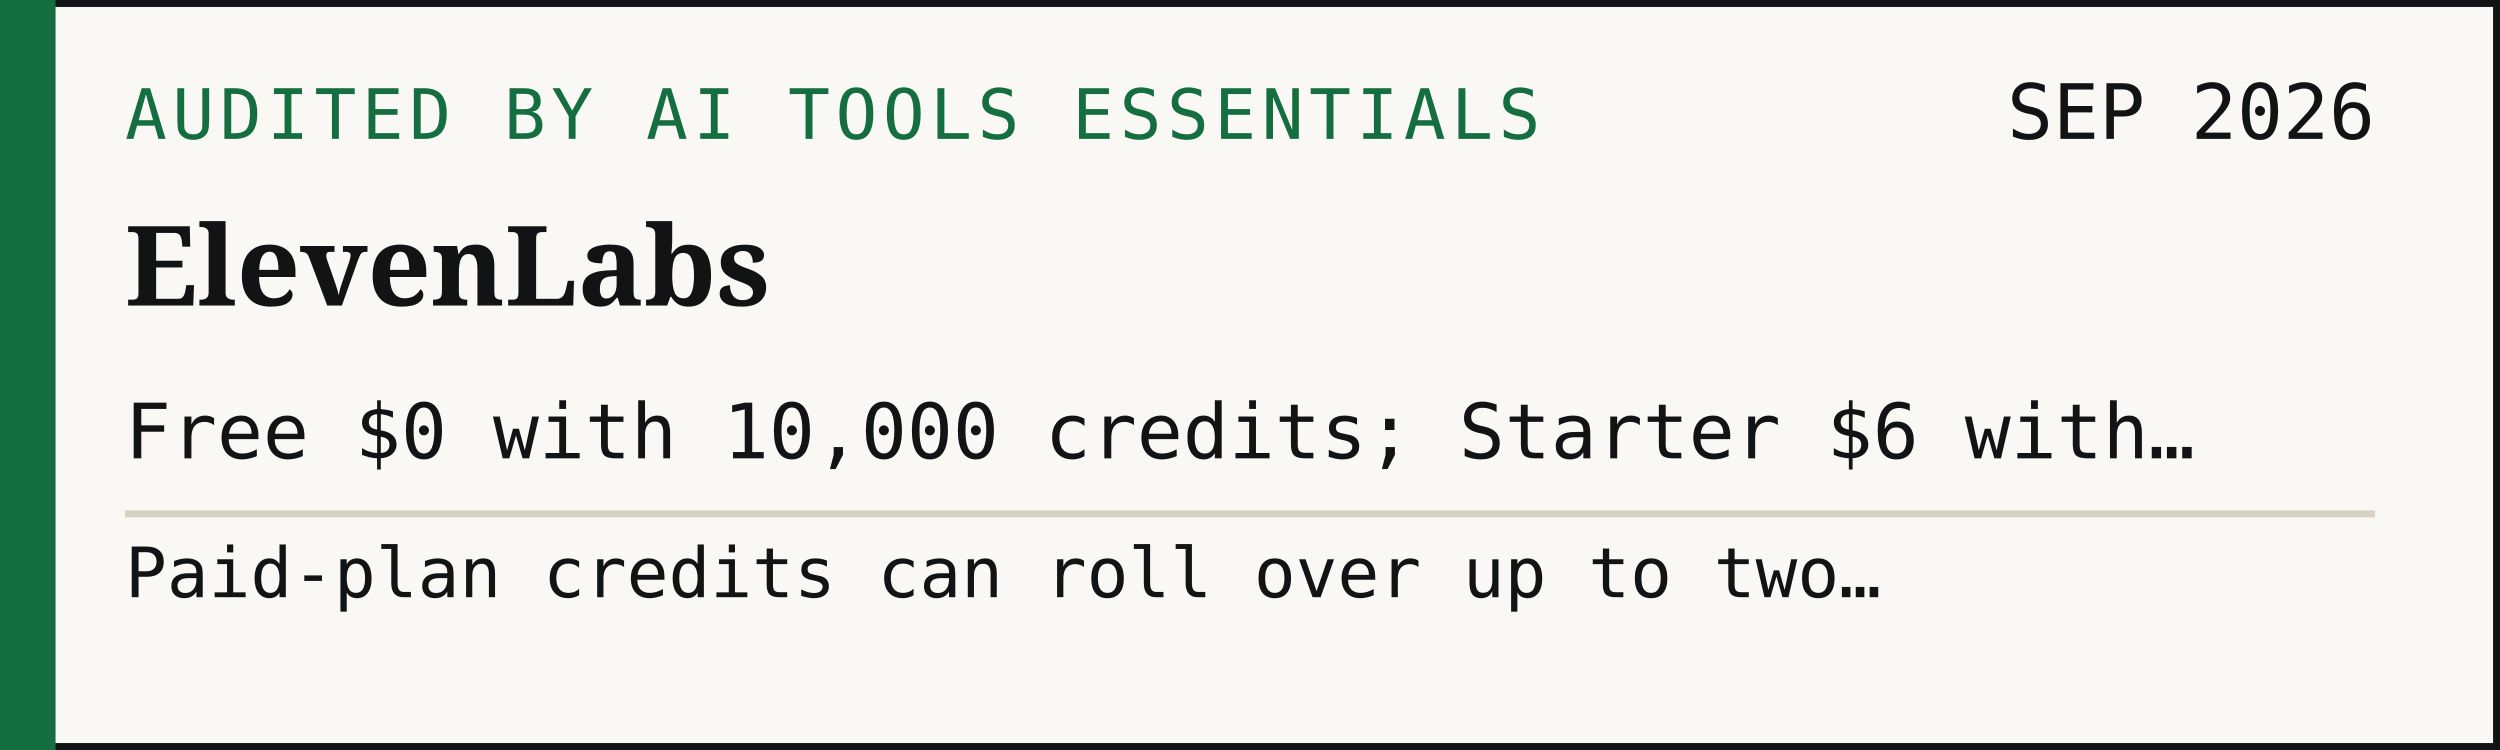
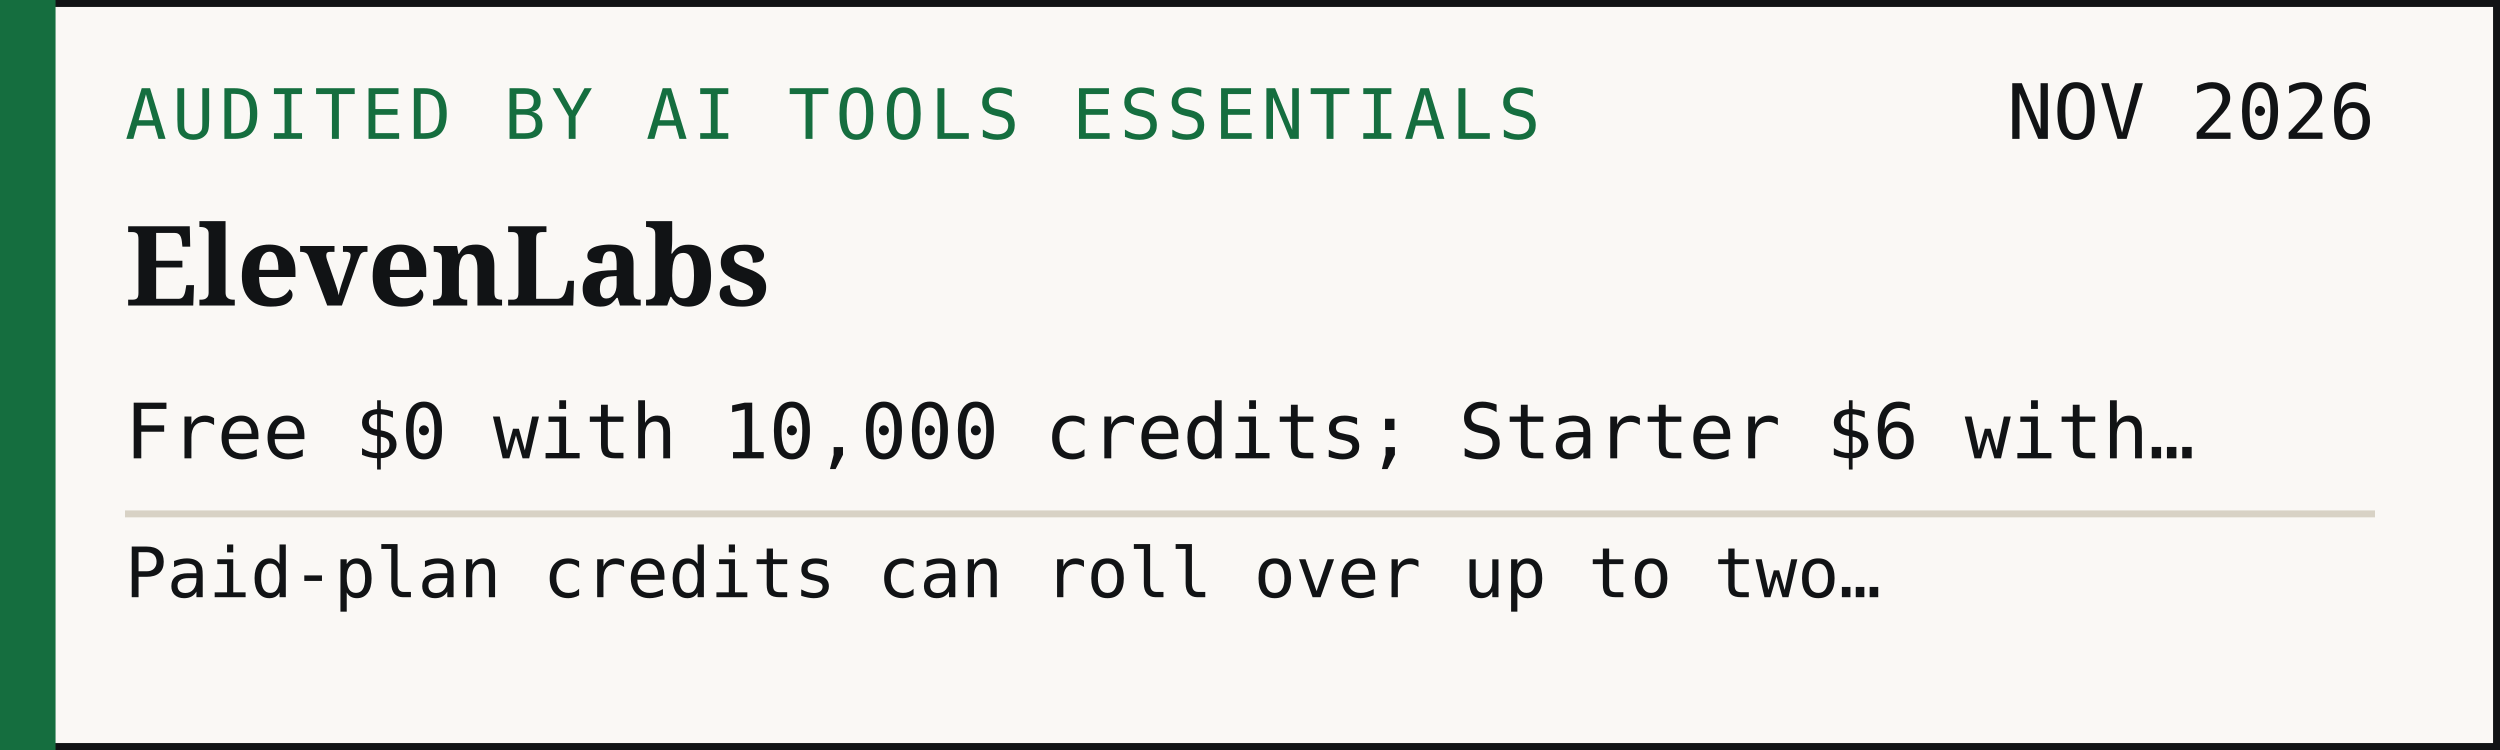
<svg xmlns="http://www.w3.org/2000/svg" width="360" height="108" viewBox="0 0 360 108" role="img" aria-label="AUDITED BY AI TOOLS ESSENTIALS — ElevenLabs">
  <rect width="360" height="108" fill="#FAF8F5" />
  <rect x="0.5" y="0.5" width="359" height="107" fill="none" stroke="#111315" />
  <rect width="8" height="108" fill="#156E3F" />
  <text x="18" y="20" font-family="IBM Plex Mono, ui-monospace, monospace" font-size="10" letter-spacing="0.08em" fill="#156E3F">AUDITED BY AI TOOLS ESSENTIALS</text>
-   <text x="342" y="20" text-anchor="end" font-family="IBM Plex Mono, ui-monospace, monospace" font-size="11" fill="#111315">SEP 2026</text>
+   <text x="342" y="20" text-anchor="end" font-family="IBM Plex Mono, ui-monospace, monospace" font-size="11" fill="#111315">NOV 2026</text>
  <text x="18" y="44" font-family="Newsreader, Georgia, serif" font-size="16" font-weight="700" fill="#111315">ElevenLabs</text>
  <text x="18" y="66" font-family="IBM Plex Mono, ui-monospace, monospace" font-size="11" fill="#111315">Free $0 with 10,000 credits; Starter $6 with…</text>
  <text x="18" y="86" font-family="IBM Plex Mono, ui-monospace, monospace" font-size="10" fill="#111315">Paid-plan credits can roll over up to two…</text>
  <line x1="18" y1="74" x2="342" y2="74" stroke="#D8D2C5" />
</svg>
